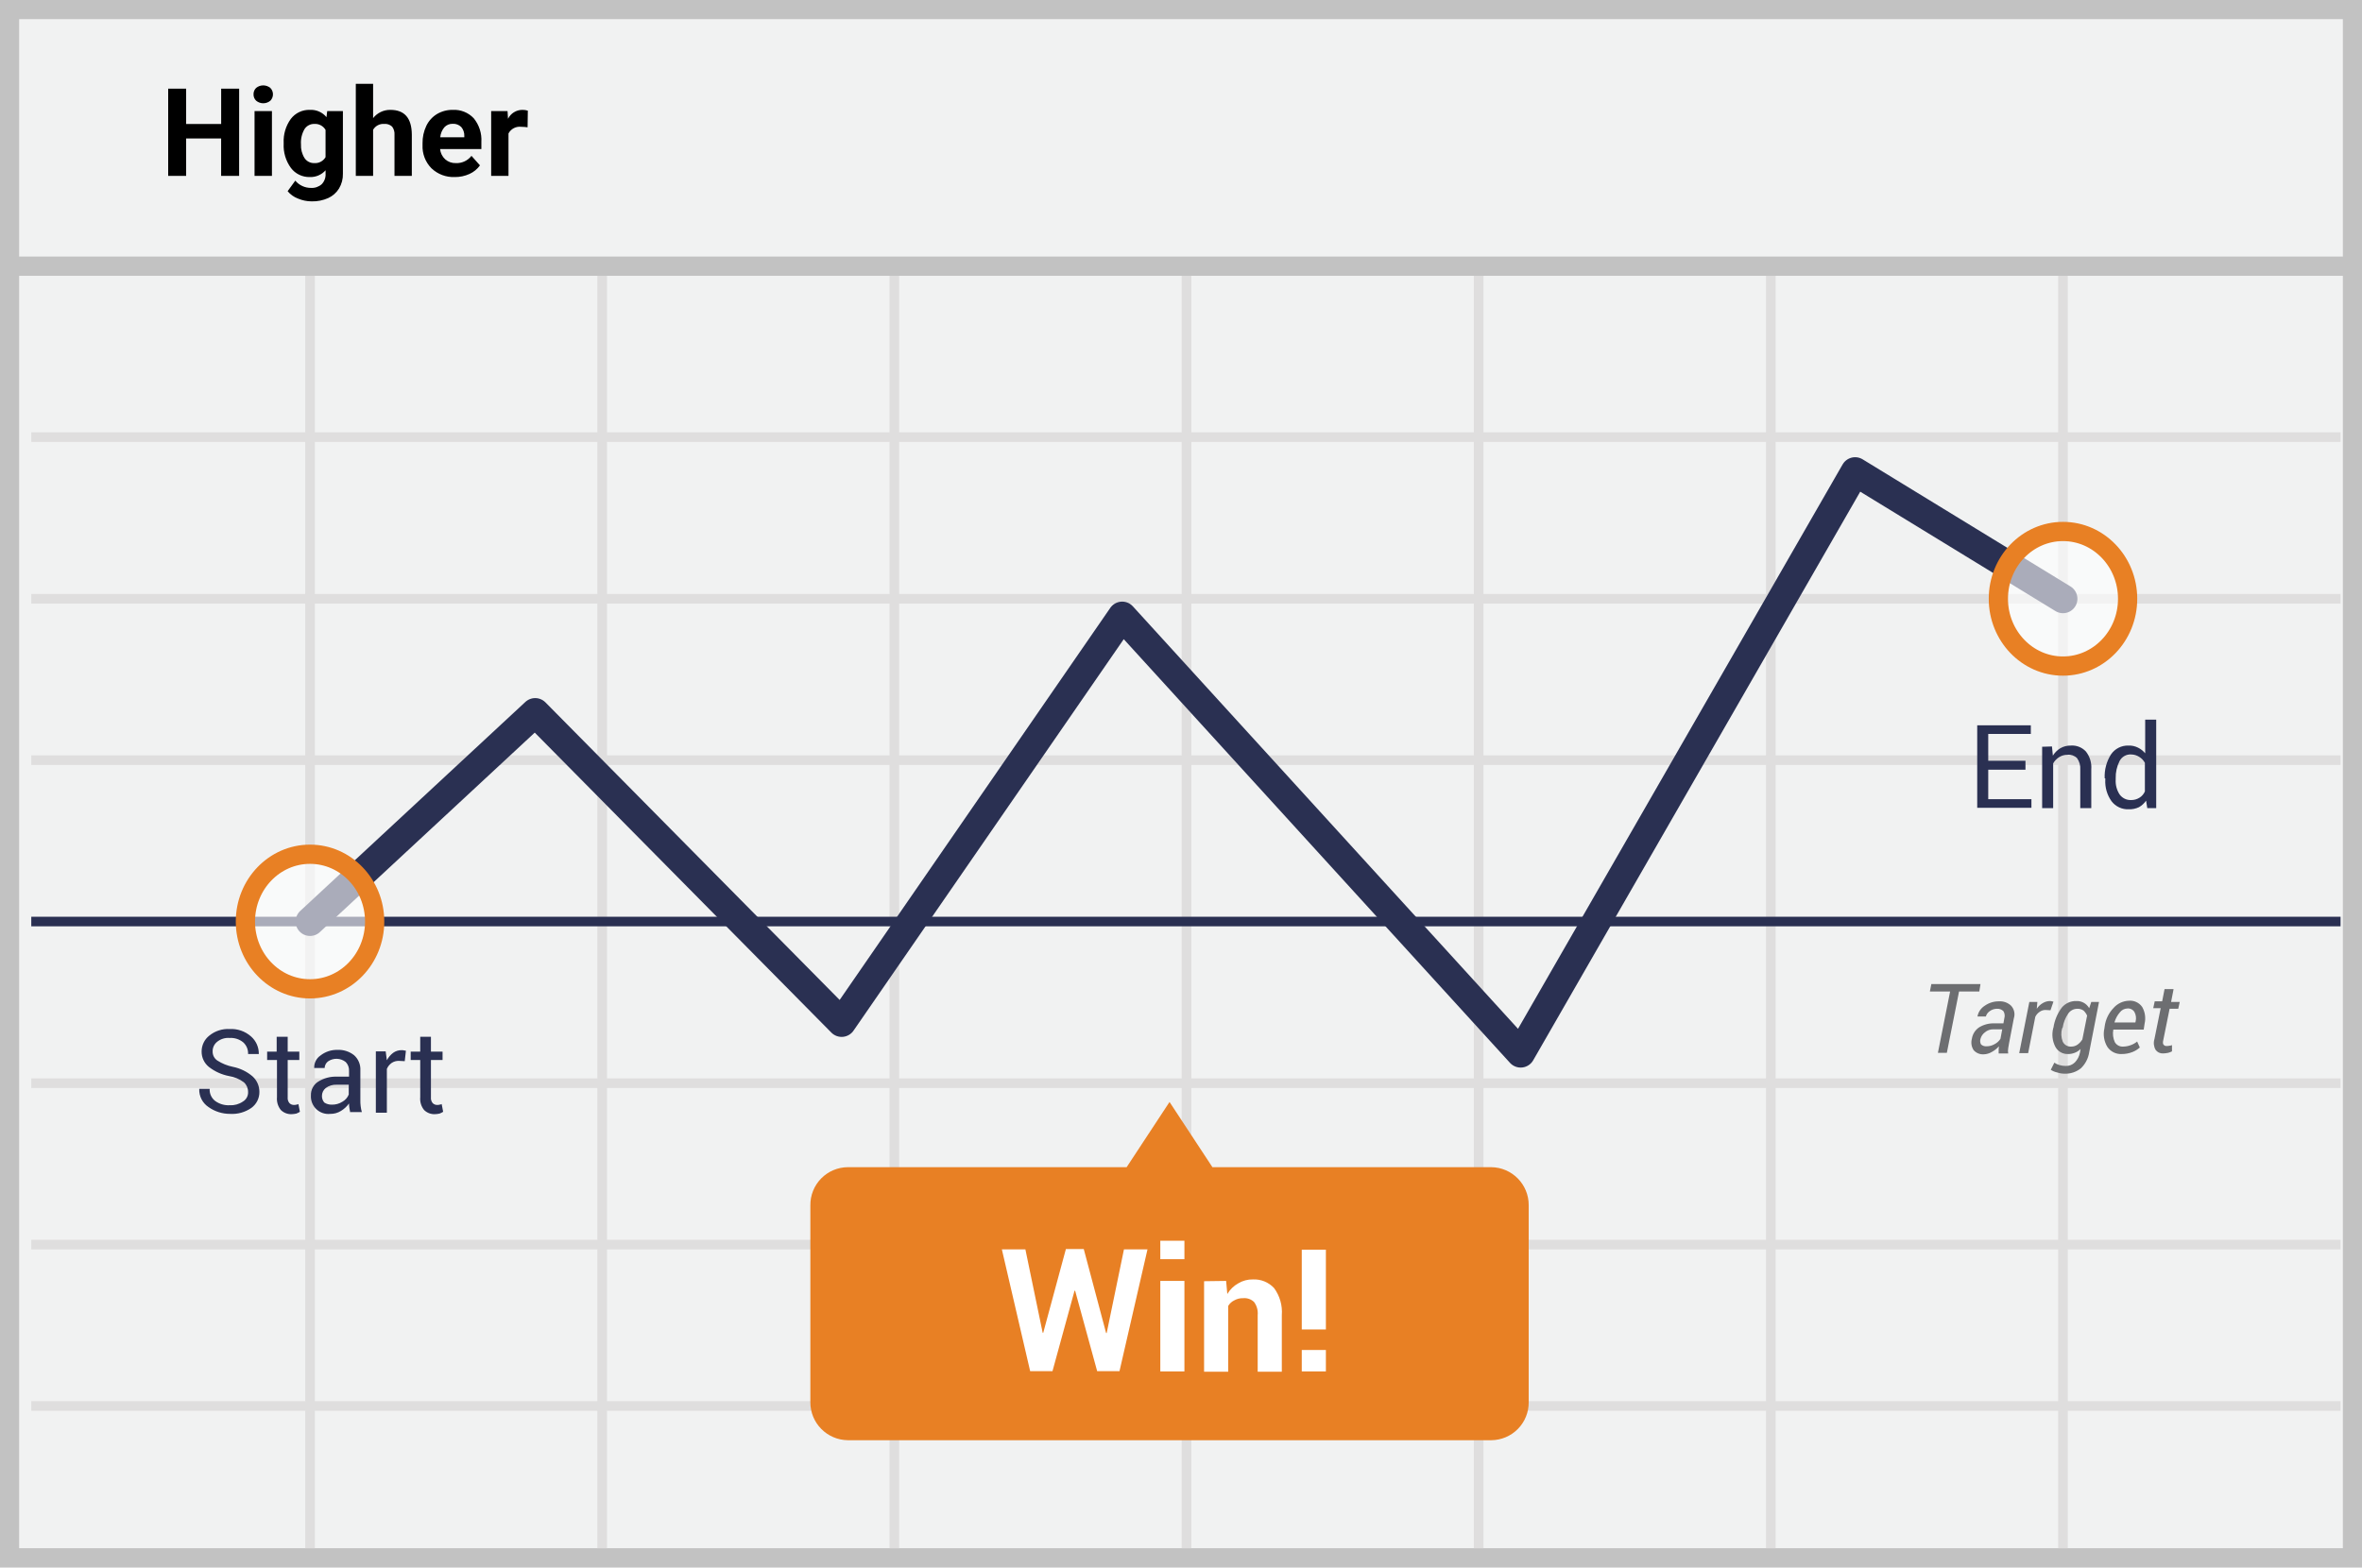
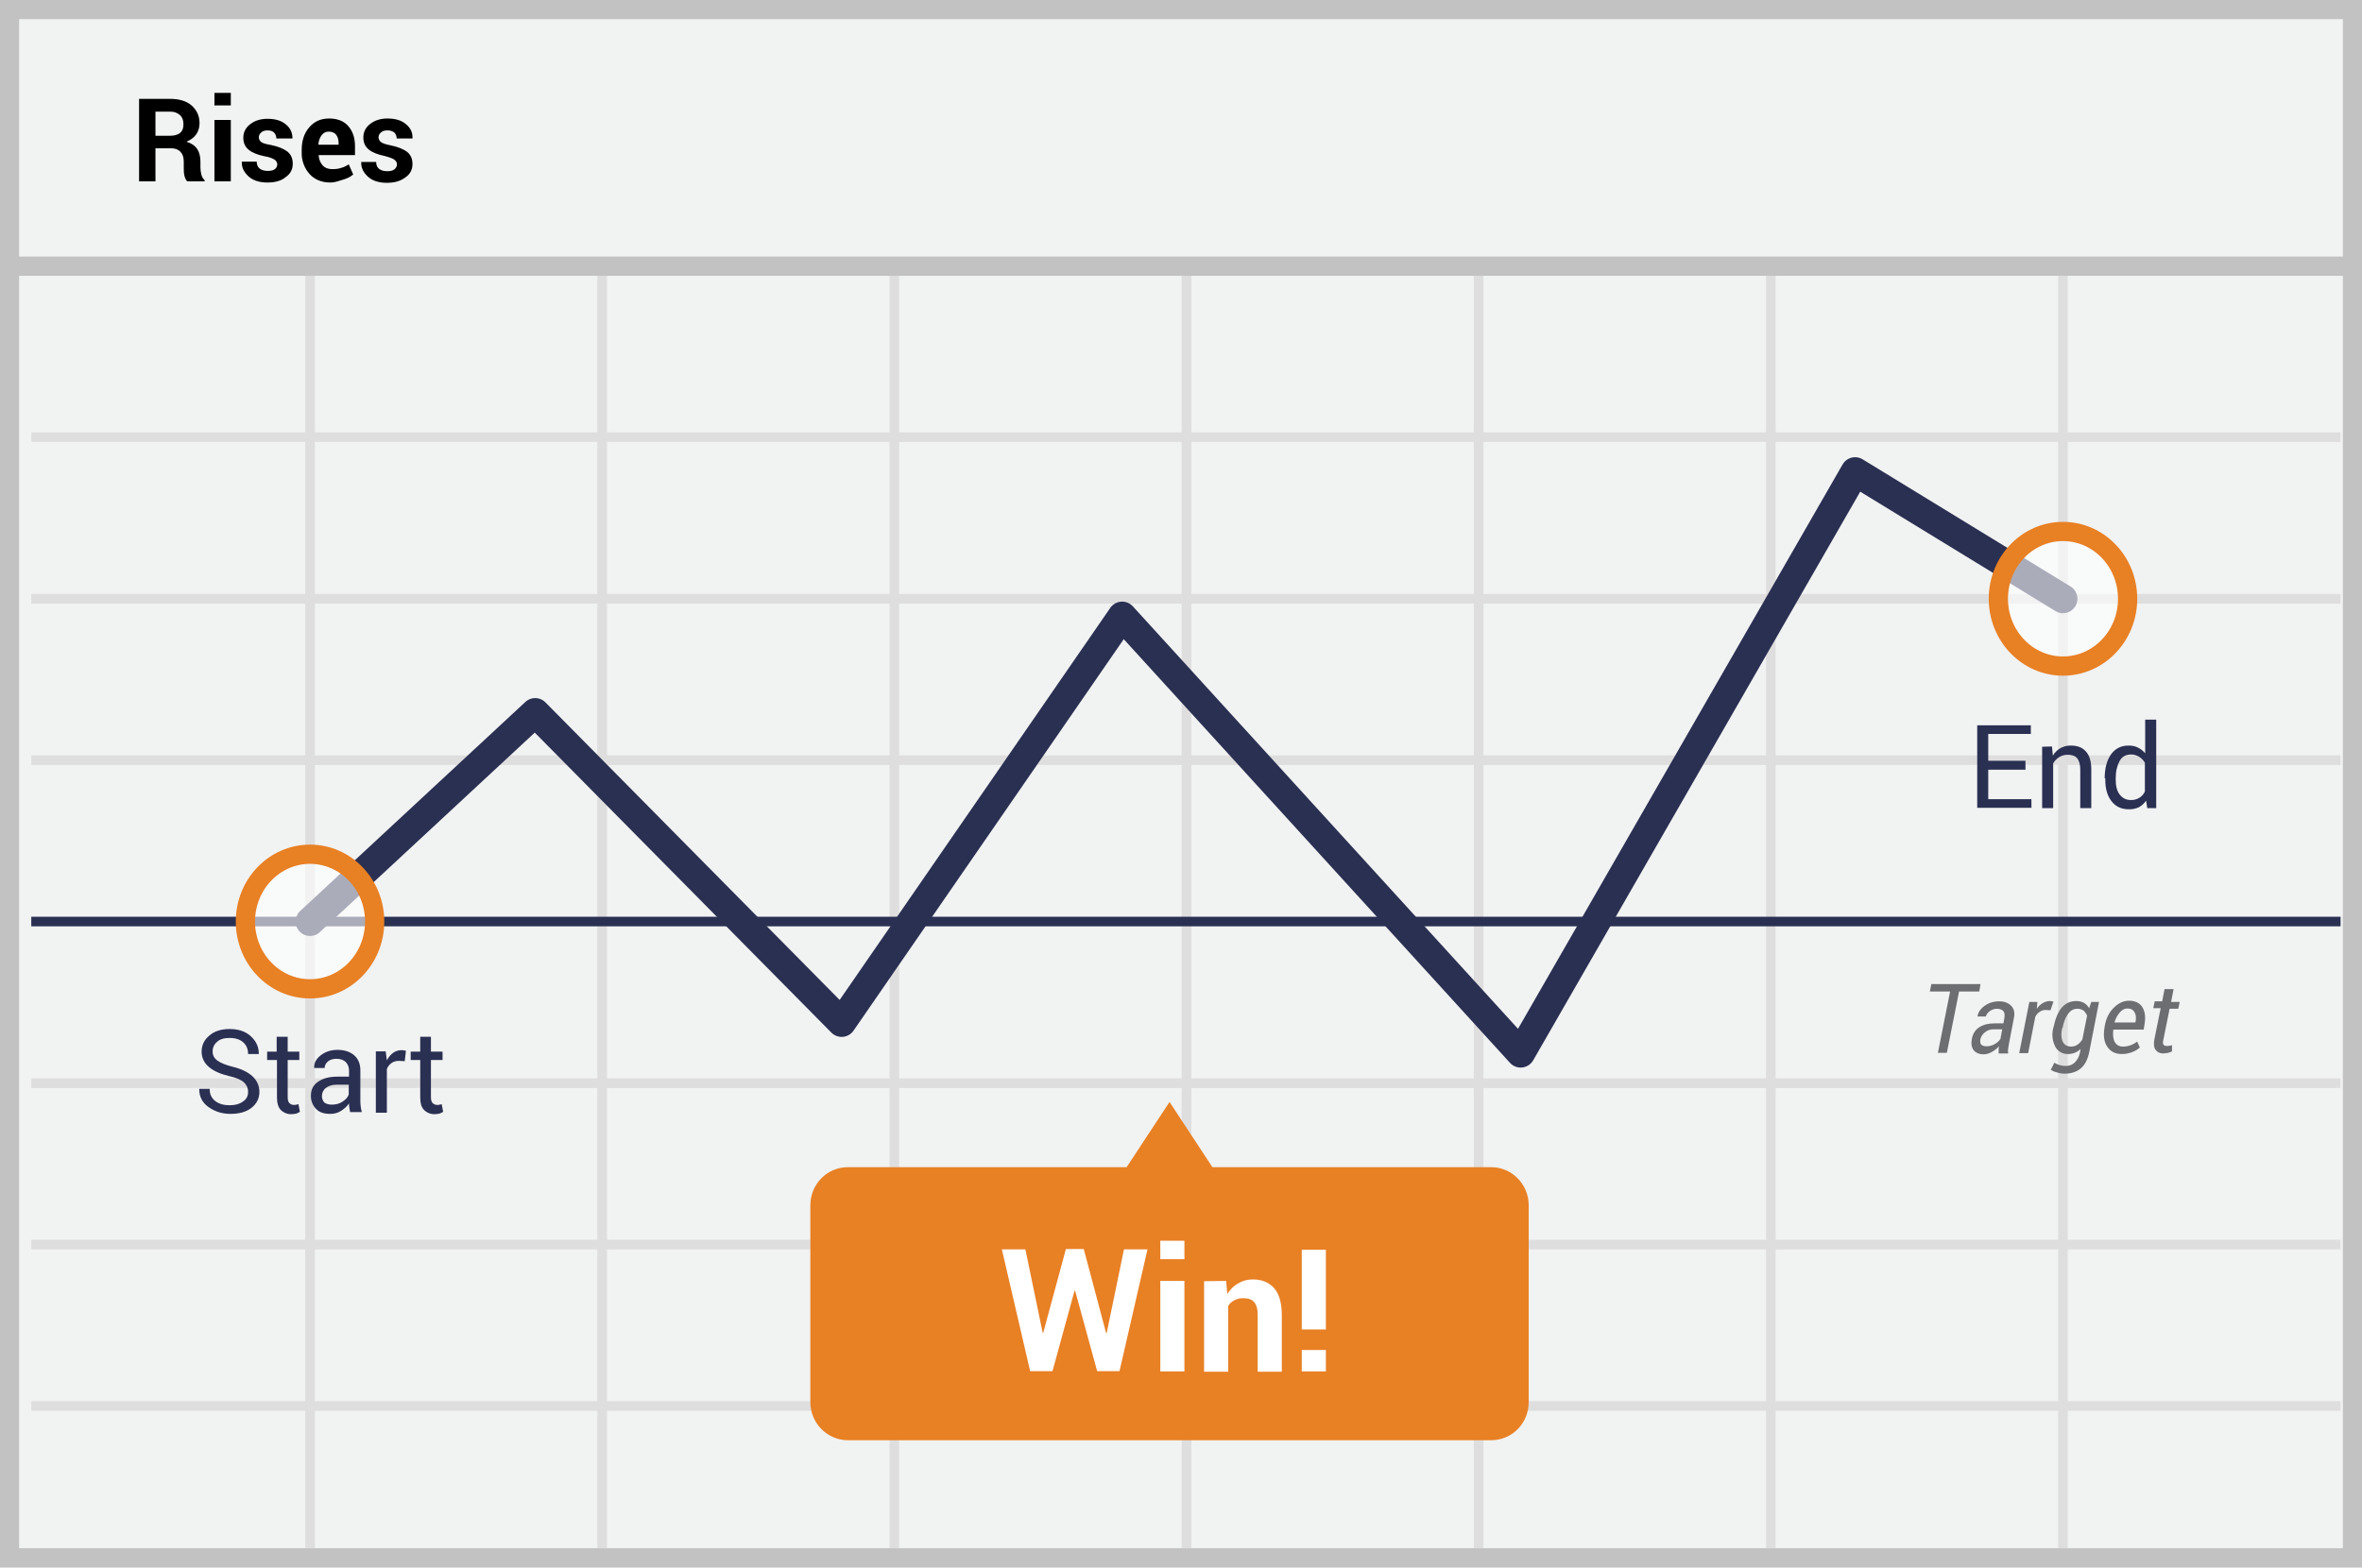
- <svg xmlns="http://www.w3.org/2000/svg" id="Layer_1" data-name="Layer 1" viewBox="0 0 79.31 52.65">
-   <defs>
-     <style>.cls-1{fill:#f1f2f2}.cls-1,.cls-4{stroke:#c2c2c2}.cls-1,.cls-11,.cls-2,.cls-4{stroke-miterlimit:10}.cls-1,.cls-11,.cls-4{stroke-width:.646px}.cls-11,.cls-2,.cls-3,.cls-4,.cls-5{fill:none}.cls-2,.cls-3,.cls-5{stroke:#dfdede;stroke-width:.323px}.cls-3,.cls-5{stroke:#2a3052;stroke-linejoin:round}.cls-5{stroke-linecap:round;stroke-width:.969px}.cls-6{fill:#2a3052}.cls-7{fill:#e88024}.cls-8{fill:#6d6e71}.cls-9{fill:#fff}.cls-10{opacity:.6}.cls-11{stroke:#e88024}</style>
-   </defs>
-   <path class="cls-1" d="M.32.32h78.67v52H.32z" />
-   <path class="cls-2" d="M1.05 14.68h77.54M1.05 20.11h77.54M1.05 25.53h77.54M1.05 36.38h77.54M1.05 41.8h77.54M1.05 47.22h77.54M10.41 9.26V52M20.22 9.26V52M30.03 9.26V52M39.84 9.26V52M49.65 9.26V52M59.46 9.26V52M69.27 9.26V52" />
-   <path class="cls-3" d="M1.05 30.95h77.54" />
-   <path class="cls-4" d="M.48 8.94h78.67" />
-   <path class="cls-5" d="M10.41 30.95l7.56-7.02 10.29 10.41 9.42-13.65 13.38 14.68 11.23-19.53 6.98 4.27" />
-   <path class="cls-6" d="M8.33 36.67a.431.431 0 0 0-.14-.32 1.125 1.125 0 0 0-.5-.21 1.593 1.593 0 0 1-.68-.31.654.654 0 0 1-.24-.51.673.673 0 0 1 .26-.54.994.994 0 0 1 .68-.22 1.003 1.003 0 0 1 .72.25.763.763 0 0 1 .26.58v.01h-.36a.499.499 0 0 0-.16-.39.653.653 0 0 0-.46-.15.588.588 0 0 0-.42.13.4.4 0 0 0-.15.33.354.354 0 0 0 .16.3 1.537 1.537 0 0 0 .52.21 1.455 1.455 0 0 1 .66.32.698.698 0 0 1 .23.52.654.654 0 0 1-.27.54 1.128 1.128 0 0 1-.71.2 1.242 1.242 0 0 1-.73-.23.698.698 0 0 1-.31-.6v-.01h.35a.477.477 0 0 0 .19.41.759.759 0 0 0 .48.14.719.719 0 0 0 .44-.12.356.356 0 0 0 .18-.33zM9.66 34.82v.5h.39v.28h-.39v1.25a.265.265 0 0 0 .06.2.211.211 0 0 0 .16.06.195.195 0 0 0 .07-.01.145.145 0 0 0 .07-.02l.05.26a.666.666 0 0 1-.12.06.876.876 0 0 1-.16.02.49.49 0 0 1-.36-.14.599.599 0 0 1-.13-.43V35.6h-.33v-.28h.32v-.5zM11.76 37.37c-.01-.06-.02-.12-.03-.17a.66.66 0 0 1-.01-.14.926.926 0 0 1-.27.25.653.653 0 0 1-.36.1.588.588 0 0 1-.65-.62.523.523 0 0 1 .24-.46 1.103 1.103 0 0 1 .64-.17h.4v-.2a.4.4 0 0 0-.11-.29.501.501 0 0 0-.6-.02.295.295 0 0 0-.11.22h-.35v-.01a.48.48 0 0 1 .21-.41.89.89 0 0 1 .57-.19.837.837 0 0 1 .56.18.635.635 0 0 1 .21.51v.99a1.477 1.477 0 0 0 .01.21 1.18 1.18 0 0 0 .04.2h-.39zm-.62-.27a.63.63 0 0 0 .36-.1.472.472 0 0 0 .21-.24v-.33h-.41a.572.572 0 0 0-.36.11.335.335 0 0 0-.13.27.33.33 0 0 0 .08.22.437.437 0 0 0 .25.07zM13.59 35.64l-.19-.01a.41.41 0 0 0-.25.07.46.46 0 0 0-.16.2v1.47h-.37v-2.06h.33l.04.3a.755.755 0 0 1 .21-.25.476.476 0 0 1 .29-.09.22.22 0 0 1 .08.01c.02 0 .05.01.06.01zM14.47 34.82v.5h.39v.28h-.39v1.25a.265.265 0 0 0 .06.2.211.211 0 0 0 .16.06.195.195 0 0 0 .07-.01.145.145 0 0 0 .07-.02l.05.26a.666.666 0 0 1-.12.06.876.876 0 0 1-.16.02.49.49 0 0 1-.36-.14.599.599 0 0 1-.13-.43V35.6h-.32v-.28h.32v-.5zM68.01 25.85h-1.25v.99h1.45v.29h-1.82v-2.77h1.8v.29h-1.43v.9h1.25zM68.9 25.07l.03.31a.746.746 0 0 1 .25-.25.676.676 0 0 1 .35-.09.629.629 0 0 1 .51.2.86.86 0 0 1 .18.6v1.3h-.37v-1.29a.586.586 0 0 0-.11-.39.403.403 0 0 0-.32-.11.512.512 0 0 0-.28.08.578.578 0 0 0-.2.21v1.5h-.37v-2.06l.33-.01zM70.67 26.14a1.377 1.377 0 0 1 .21-.8.683.683 0 0 1 .59-.3.656.656 0 0 1 .32.07.721.721 0 0 1 .24.19v-1.13h.37v2.97h-.3l-.04-.25a.71.71 0 0 1-.24.22.74.74 0 0 1-.34.07.69.69 0 0 1-.58-.27 1.141 1.141 0 0 1-.21-.72v-.05zm.37.04a.824.824 0 0 0 .13.5.453.453 0 0 0 .39.19.512.512 0 0 0 .28-.08.463.463 0 0 0 .18-.21v-.96a.524.524 0 0 0-.19-.2.503.503 0 0 0-.27-.08.405.405 0 0 0-.39.22 1.214 1.214 0 0 0-.13.58z" />
-   <path class="cls-7" d="M50.07 39.2h-9.36l-1.44-2.19-1.44 2.19h-9.36a1.266 1.266 0 0 0-1.26 1.28v6.61a1.272 1.272 0 0 0 1.26 1.28h21.6a1.266 1.266 0 0 0 1.26-1.28v-6.61a1.272 1.272 0 0 0-1.26-1.28z" />
-   <path class="cls-8" d="M66.46 33.3h-.68l-.41 2.06h-.3l.41-2.06h-.68l.05-.25h1.65zM67.11 35.37v-.13c0-.04.01-.07.01-.1a.876.876 0 0 1-.24.19.56.56 0 0 1-.27.08.415.415 0 0 1-.34-.14.466.466 0 0 1-.06-.38.563.563 0 0 1 .25-.39.934.934 0 0 1 .52-.13h.29l.03-.17a.297.297 0 0 0-.03-.24.28.28 0 0 0-.22-.08.407.407 0 0 0-.24.08.324.324 0 0 0-.13.18h-.28v-.01a.537.537 0 0 1 .24-.35.814.814 0 0 1 .49-.15.535.535 0 0 1 .4.15.427.427 0 0 1 .09.42l-.16.83-.03.18a.485.485 0 0 0 0 .17h-.32zm-.4-.23a.536.536 0 0 0 .26-.07.506.506 0 0 0 .2-.18l.06-.32h-.3a.42.42 0 0 0-.28.1.399.399 0 0 0-.15.22.238.238 0 0 0 .02.19.255.255 0 0 0 .19.06zM68.85 33.93l-.17-.01a.33.33 0 0 0-.19.06.42.42 0 0 0-.15.17l-.24 1.22h-.3l.34-1.72h.27l-.02.23a.6.6 0 0 1 .2-.19.481.481 0 0 1 .24-.07.195.195 0 0 1 .07.01.434.434 0 0 1 .05.01zM68.95 34.51a1.488 1.488 0 0 1 .28-.67.612.612 0 0 1 .49-.22.471.471 0 0 1 .43.24l.07-.21h.26l-.33 1.69a.932.932 0 0 1-.28.54.828.828 0 0 1-.55.18.75.75 0 0 1-.24-.04.633.633 0 0 1-.22-.09l.12-.24a.539.539 0 0 0 .17.08.76.76 0 0 0 .21.03.414.414 0 0 0 .31-.12.65.65 0 0 0 .17-.33l.02-.12a.533.533 0 0 1-.2.13.587.587 0 0 1-.23.04.46.46 0 0 1-.42-.25.879.879 0 0 1-.07-.61zm.29.03a.704.704 0 0 0 .02.44.294.294 0 0 0 .29.17.36.36 0 0 0 .2-.06.592.592 0 0 0 .17-.18l.16-.8a.523.523 0 0 0-.12-.17.348.348 0 0 0-.21-.06.368.368 0 0 0-.31.17 1.136 1.136 0 0 0-.18.46zM71.24 35.4a.546.546 0 0 1-.48-.24.835.835 0 0 1-.1-.62l.01-.07a1.1 1.1 0 0 1 .3-.62.717.717 0 0 1 .51-.24.494.494 0 0 1 .45.21.775.775 0 0 1 .08.56l-.03.2h-1.02a.7.7 0 0 0 .05.42.3.3 0 0 0 .28.15.751.751 0 0 0 .26-.05.72.72 0 0 0 .21-.12l.09.2a.818.818 0 0 1-.24.15.971.971 0 0 1-.37.07zm.19-1.53a.327.327 0 0 0-.25.13.877.877 0 0 0-.18.33v.01h.7l.01-.04a.44.44 0 0 0-.04-.31.251.251 0 0 0-.24-.12zM72.98 33.24l-.08.41h.29l-.05.23h-.29l-.21 1.04c-.02.08-.02.14.01.17a.125.125 0 0 0 .11.04.344.344 0 0 0 .09-.01.188.188 0 0 0 .08-.02v.21a.589.589 0 0 1-.13.05.985.985 0 0 1-.17.02.29.29 0 0 1-.25-.12.455.455 0 0 1-.04-.36l.21-1.04h-.25l.05-.23h.25l.08-.41h.3z" />
-   <path class="cls-9" d="M37.14 44.77h.02l.58-2.81h.79l-.94 4.09h-.75l-.74-2.7h-.02l-.74 2.7h-.75l-.95-4.09h.79l.58 2.8h.02l.76-2.81h.6zM39.77 42.29h-.81v-.62h.81zm0 3.77h-.81v-3.04h.81zM41.17 43.02l.04.44a.98.98 0 0 1 .37-.36.922.922 0 0 1 .49-.13.912.912 0 0 1 .71.29 1.354 1.354 0 0 1 .26.91v1.9h-.81v-1.9a.643.643 0 0 0-.12-.44.464.464 0 0 0-.37-.13.566.566 0 0 0-.29.07.484.484 0 0 0-.21.19v2.21h-.81v-3.04l.74-.01zM44.52 44.65h-.81v-2.68h.81zm0 1.41h-.81v-.72h.81z" />
-   <g class="cls-10">
-     <ellipse class="cls-9" cx="69.27" cy="20.11" rx="2.17" ry="2.26" />
+ <svg xmlns="http://www.w3.org/2000/svg" id="Layer_1" viewBox="0 2.35 79.31 52.65">
+   <style>.st0{fill:#f1f2f2;stroke:#c2c2c2;stroke-width:.646;stroke-miterlimit:10}.st1{stroke:#dfdede;stroke-width:.323}.st1,.st2,.st3,.st4{fill:none;stroke-miterlimit:10}.st2{stroke-linejoin:round;stroke:#2a3052;stroke-width:.323}.st3{stroke:#c2c2c2;stroke-width:.646}.st4{stroke:#2a3052;stroke-width:.969;stroke-linecap:round;stroke-linejoin:round}.st5{fill:#2a3052}.st6{fill:#e88024}.st7{fill:#6d6e71}.st8{fill:#fff}.st9{opacity:.6}.st10{fill:none;stroke:#e88024;stroke-width:.646;stroke-miterlimit:10}</style>
+   <path class="st0" d="M.32 2.67h78.67v52H.32z" />
+   <path class="st1" d="M1.05 17.03h77.54M1.05 22.46h77.54M1.05 27.88h77.54M1.05 38.73h77.54M1.05 44.15h77.54M1.05 49.57h77.54M10.41 11.61v42.74m9.81-42.74v42.74m9.81-42.74v42.74m9.81-42.74v42.74m9.81-42.74v42.74m9.81-42.74v42.74m9.81-42.74v42.74" />
+   <path class="st2" d="M1.05 33.3h77.54" />
+   <path class="st3" d="M.48 11.29h78.67" />
+   <path d="M5.22 7.33v1.11h-.55V5.67H5.7c.31 0 .56.07.73.22s.27.34.27.6c0 .14-.04.27-.11.37s-.18.19-.33.25c.17.05.28.13.36.24.07.11.11.25.11.42v.2c0 .08.01.16.03.24s.06.15.11.19v.04h-.58c-.05-.04-.08-.11-.1-.2-.02-.09-.02-.19-.02-.27v-.2c0-.14-.04-.25-.11-.32-.07-.08-.18-.12-.31-.12h-.53zm0-.42h.48c.15 0 .27-.03.35-.1.08-.07.11-.16.11-.29s-.04-.23-.11-.3a.47.47 0 0 0-.34-.12h-.49v.81zm2.53-1.02H7.2v-.42h.55v.42zm0 2.55H7.2V6.38h.55v2.06zm1.56-.57c0-.06-.03-.11-.09-.16a.951.951 0 0 0-.33-.11c-.24-.05-.42-.12-.54-.22s-.18-.23-.18-.4c0-.18.07-.33.22-.45s.34-.19.59-.19c.26 0 .47.06.62.19.15.12.22.28.22.46V7h-.54a.28.28 0 0 0-.08-.2c-.05-.05-.12-.07-.22-.07-.09 0-.16.02-.21.07-.05.04-.08.1-.08.16s.03.12.08.16.16.07.33.1c.25.05.43.13.55.22.12.1.18.23.18.41 0 .19-.08.34-.24.45-.14.12-.35.18-.61.18-.27 0-.49-.07-.64-.21s-.23-.3-.22-.48v-.01h.5c0 .11.04.19.11.24.07.05.16.07.27.07.1 0 .18-.02.23-.06.05-.04.08-.09.08-.16zm1.78.61c-.29 0-.53-.1-.7-.29a1.05 1.05 0 0 1-.26-.73v-.07c0-.31.08-.56.25-.76.17-.2.39-.3.67-.3.27 0 .49.08.64.25s.23.39.23.68v.3H10.7v.01c.01.14.06.25.13.33.08.09.19.13.32.13.12 0 .22-.01.3-.04.08-.02.17-.06.26-.12l.15.34c-.08.07-.19.13-.33.17-.14.04-.27.1-.44.1zm-.05-1.71c-.1 0-.18.04-.24.12-.06.08-.1.18-.11.31l.01.01h.67v-.05c0-.12-.03-.21-.08-.28-.05-.07-.14-.11-.25-.11zm2.29 1.1c0-.06-.03-.11-.09-.16-.06-.04-.17-.08-.32-.12-.24-.05-.42-.12-.54-.22s-.18-.23-.18-.4c0-.18.07-.33.22-.45s.34-.19.59-.19c.26 0 .47.06.62.19.15.12.23.28.22.47V7h-.53a.28.28 0 0 0-.08-.2.361.361 0 0 0-.24-.07c-.09 0-.16.02-.21.07-.05.04-.08.1-.08.16s.03.12.08.16.16.08.32.11c.25.05.44.13.56.22.12.1.18.23.18.41 0 .19-.08.34-.24.45-.16.12-.36.18-.62.18-.27 0-.49-.07-.64-.21s-.23-.3-.22-.48v-.01h.5c0 .11.04.19.11.24.07.05.16.07.27.07.1 0 .18-.02.23-.06.05-.04.09-.1.09-.17z" />
+   <path class="st4" d="M10.41 33.3l7.56-7.02 10.29 10.41 9.42-13.65 13.38 14.68 11.23-19.53 6.98 4.27" />
+   <path class="st5" d="M8.33 39.02c0-.13-.05-.23-.14-.32-.09-.08-.26-.16-.5-.21-.29-.07-.52-.17-.68-.31a.654.654 0 0 1-.24-.51c0-.22.09-.4.26-.54.17-.15.4-.22.68-.22.3 0 .54.08.72.25.18.17.26.36.26.58v.01h-.36c0-.16-.05-.29-.16-.39s-.26-.15-.46-.15c-.18 0-.33.04-.42.13a.4.4 0 0 0-.15.33c0 .12.05.22.16.3.11.08.28.15.52.21.29.07.51.18.66.32s.23.32.23.52c0 .22-.09.4-.27.54s-.42.2-.71.2c-.27 0-.52-.08-.73-.23s-.31-.35-.31-.6v-.01h.35c0 .18.06.31.19.41s.29.14.48.14.33-.04.44-.12c.13-.08.18-.19.18-.33zm1.33-1.85v.5h.39v.28h-.39v1.25c0 .1.02.16.06.2s.09.06.16.06c.02 0 .04 0 .07-.01.03 0 .05-.01.07-.02l.05.26c-.03.02-.07.04-.12.06-.05.01-.11.02-.16.02a.49.49 0 0 1-.36-.14c-.09-.09-.13-.24-.13-.43v-1.25h-.33v-.28h.32v-.5h.37zm2.1 2.55c-.01-.06-.02-.12-.03-.17-.01-.05-.01-.09-.01-.14-.07.1-.16.18-.27.25-.11.07-.23.1-.36.1-.21 0-.37-.05-.48-.17a.61.61 0 0 1-.17-.45c0-.2.08-.35.24-.46s.37-.17.64-.17h.4v-.2c0-.12-.04-.22-.11-.29s-.18-.11-.31-.11c-.12 0-.22.03-.29.09s-.11.14-.11.22h-.35v-.01c-.01-.15.06-.29.21-.41s.34-.19.57-.19.42.06.56.18.21.29.21.51v.99c0 .07 0 .14.01.21s.02.14.04.2h-.39v.02zm-.62-.27c.13 0 .26-.03.36-.1.11-.07.18-.15.21-.24v-.33h-.41c-.15 0-.27.04-.36.11s-.13.17-.13.27c0 .09.03.16.08.22.06.04.14.07.25.07zm2.45-1.46l-.19-.01c-.1 0-.18.02-.25.07s-.12.11-.16.2v1.47h-.37v-2.06h.33l.04.3c.06-.11.13-.19.21-.25s.18-.09.29-.09c.03 0 .05 0 .08.01.02 0 .05.01.06.01l-.04.35zm.88-.82v.5h.39v.28h-.39v1.25c0 .1.02.16.06.2s.09.06.16.06c.02 0 .04 0 .07-.01.03 0 .05-.01.07-.02l.05.26c-.03.02-.07.04-.12.06-.05.01-.11.02-.16.02a.49.49 0 0 1-.36-.14c-.09-.09-.13-.24-.13-.43v-1.25h-.32v-.28h.32v-.5h.36zm53.54-8.97h-1.25v.99h1.45v.29h-1.82v-2.77h1.8V27h-1.43v.9h1.25v.3zm.89-.78l.03.31a.676.676 0 0 1 .6-.34c.22 0 .39.06.51.2.12.13.18.33.18.6v1.3h-.37V28.2c0-.18-.04-.31-.11-.39s-.18-.11-.32-.11c-.11 0-.2.03-.28.08s-.15.12-.2.21v1.5h-.37v-2.06l.33-.01zm1.77 1.07c0-.33.07-.6.21-.8.14-.2.34-.3.59-.3.12 0 .23.02.32.07.09.04.17.11.24.19v-1.13h.37v2.97h-.3l-.04-.25a.71.71 0 0 1-.24.22.74.74 0 0 1-.34.07c-.25 0-.44-.09-.58-.27s-.21-.42-.21-.72v-.05h-.02zm.37.04c0 .21.04.38.13.5s.21.19.39.19c.11 0 .2-.03.28-.08s.14-.12.18-.21v-.96a.524.524 0 0 0-.19-.2.503.503 0 0 0-.27-.08c-.18 0-.31.07-.39.22s-.13.34-.13.58v.04z" />
+   <path class="st6" d="M50.07 41.55h-9.36l-1.44-2.19-1.44 2.19h-9.36c-.7 0-1.26.57-1.26 1.28v6.61c0 .71.57 1.28 1.26 1.28h21.6c.7 0 1.26-.57 1.26-1.28v-6.61c0-.71-.57-1.28-1.26-1.28z" />
+   <path class="st7" d="M66.46 35.65h-.68l-.41 2.06h-.3l.41-2.06h-.68l.05-.25h1.65l-.04.25zm.65 2.07v-.13c0-.04.01-.07.01-.1-.07.08-.15.14-.24.19s-.18.08-.27.08c-.15 0-.27-.05-.34-.14s-.09-.22-.06-.38c.03-.17.12-.31.25-.39.14-.09.31-.13.52-.13h.29l.03-.17c.02-.11.01-.19-.03-.24-.04-.05-.12-.08-.22-.08-.09 0-.17.03-.24.08-.07.05-.11.11-.13.18h-.28v-.01c.02-.13.1-.25.24-.35s.3-.15.49-.15c.17 0 .3.05.4.15.1.1.13.24.09.42l-.16.83-.03.18c-.01.06-.01.11 0 .17h-.32v-.01zm-.4-.23c.08 0 .17-.02.26-.07s.16-.11.2-.18l.06-.32h-.3c-.1 0-.2.03-.28.1-.08.06-.13.14-.15.22-.02.08-.01.14.02.19.04.04.1.06.19.06zm2.14-1.21l-.17-.01a.33.33 0 0 0-.19.06.42.42 0 0 0-.15.17l-.24 1.22h-.3l.34-1.72h.27l-.02.23a.6.6 0 0 1 .2-.19c.07-.04.15-.07.24-.07.02 0 .04 0 .07.01.02 0 .04.01.05.01l-.1.29zm.1.58c.06-.29.15-.52.28-.67.13-.15.29-.22.49-.22.09 0 .18.02.25.06s.13.1.18.18l.07-.21h.26l-.33 1.69c-.05.24-.14.42-.28.54s-.33.18-.55.18a.75.75 0 0 1-.24-.04.634.634 0 0 1-.22-.09l.12-.24c.04.03.1.06.17.08s.14.03.21.03c.13 0 .23-.04.31-.12a.65.65 0 0 0 .17-.33l.02-.12a.587.587 0 0 1-.43.17.46.46 0 0 1-.42-.25.879.879 0 0 1-.07-.61l.01-.03zm.29.03c-.04.18-.03.33.02.44.05.11.15.17.29.17.07 0 .14-.02.2-.06s.12-.1.17-.18l.16-.8a.523.523 0 0 0-.12-.17.348.348 0 0 0-.21-.06c-.13 0-.23.06-.31.17-.08.12-.15.27-.18.46l-.02.03zm2 .86c-.21 0-.37-.08-.48-.24s-.14-.37-.1-.62l.01-.07c.04-.25.14-.46.3-.62s.33-.24.51-.24c.21 0 .36.07.45.21s.12.33.08.56l-.03.2h-1.02c-.02.17-.01.31.05.42.06.1.15.15.28.15a.751.751 0 0 0 .47-.17l.09.2c-.06.06-.15.11-.24.15-.13.05-.24.07-.37.07zm.19-1.53c-.09 0-.17.04-.25.13s-.14.2-.18.33v.01h.7l.01-.04c.02-.13.01-.23-.04-.31s-.12-.12-.24-.12zm1.55-.63l-.08.41h.29l-.05.23h-.29l-.21 1.04c-.02.08-.02.14.01.17.02.03.06.04.11.04.02 0 .05 0 .09-.01.03 0 .06-.01.08-.02v.21c-.03.02-.07.03-.13.05-.06.01-.11.02-.17.02-.11 0-.19-.04-.25-.12s-.07-.2-.04-.36l.21-1.04h-.25l.05-.23h.25l.08-.41h.3v.02z" />
+   <path class="st8" d="M37.14 47.12h.02l.58-2.81h.79l-.94 4.09h-.75l-.74-2.7h-.02l-.74 2.7h-.75l-.95-4.09h.79l.58 2.8h.02l.76-2.81h.6l.75 2.82zm2.63-2.48h-.81v-.62h.81v.62zm0 3.77h-.81v-3.04h.81v3.04zm1.4-3.04l.04.44c.1-.16.22-.28.37-.36.15-.09.31-.13.49-.13.3 0 .54.1.71.29s.26.5.26.91v1.9h-.81v-1.9c0-.21-.04-.35-.12-.44-.08-.09-.2-.13-.37-.13-.11 0-.2.02-.29.07-.09.04-.16.11-.21.19v2.21h-.81v-3.04l.74-.01zM44.52 47h-.81v-2.68h.81V47zm0 1.41h-.81v-.72h.81v.72z" />
+   <g class="st9">
+     <ellipse class="st8" cx="69.27" cy="22.46" rx="2.17" ry="2.26" />
  </g>
-   <ellipse class="cls-11" cx="69.27" cy="20.11" rx="2.17" ry="2.26" />
-   <g class="cls-10">
-     <ellipse class="cls-9" cx="10.41" cy="30.95" rx="2.17" ry="2.26" />
+   <ellipse class="st10" cx="69.27" cy="22.46" rx="2.17" ry="2.26" />
+   <g class="st9">
+     <ellipse class="st8" cx="10.41" cy="33.3" rx="2.17" ry="2.26" />
  </g>
-   <ellipse class="cls-11" cx="10.41" cy="30.95" rx="2.17" ry="2.26" />
-   <path d="M8.029 5.906h-.604V4.651H6.25v1.255h-.603V2.978h.603v1.187h1.176V2.978h.604zM8.513 3.167a.287.287 0 0 1 .088-.215.377.377 0 0 1 .475 0 .306.306 0 0 1 0 .432.373.373 0 0 1-.473 0 .285.285 0 0 1-.09-.217zm.618 2.74h-.584V3.73h.584zM9.525 4.802a1.276 1.276 0 0 1 .238-.806.772.772 0 0 1 .643-.306.676.676 0 0 1 .557.245l.024-.205h.527v2.104a.925.925 0 0 1-.13.497.83.83 0 0 1-.364.321 1.284 1.284 0 0 1-.552.111 1.19 1.19 0 0 1-.467-.096.83.83 0 0 1-.343-.246l.257-.354a.682.682 0 0 0 .527.244.498.498 0 0 0 .36-.124.464.464 0 0 0 .13-.351v-.117a.673.673 0 0 1-.53.227.77.77 0 0 1-.634-.306 1.275 1.275 0 0 1-.243-.814zm.581.043a.795.795 0 0 0 .12.465.377.377 0 0 0 .325.168.404.404 0 0 0 .38-.2v-.916a.403.403 0 0 0-.376-.2.38.38 0 0 0-.329.172.893.893 0 0 0-.12.511zM12.528 3.967a.725.725 0 0 1 .581-.277q.709 0 .719.822v1.394h-.582V4.528a.406.406 0 0 0-.08-.276.346.346 0 0 0-.268-.09.395.395 0 0 0-.37.197v1.547h-.581v-3.09h.581zM15.268 5.946a1.07 1.07 0 0 1-.78-.293 1.044 1.044 0 0 1-.3-.782v-.057a1.316 1.316 0 0 1 .126-.586.932.932 0 0 1 .359-.398 1.008 1.008 0 0 1 .53-.14.903.903 0 0 1 .703.281 1.143 1.143 0 0 1 .257.799v.237h-1.386a.538.538 0 0 0 .17.342.512.512 0 0 0 .359.129.628.628 0 0 0 .525-.244l.285.32a.87.87 0 0 1-.354.289 1.158 1.158 0 0 1-.494.103zM15.2 4.158a.363.363 0 0 0-.28.117.606.606 0 0 0-.138.336h.808v-.047a.433.433 0 0 0-.104-.3.376.376 0 0 0-.286-.106zM17.715 4.275a1.579 1.579 0 0 0-.21-.016.426.426 0 0 0-.431.223v1.424h-.582V3.73h.55l.016.26a.538.538 0 0 1 .484-.3.604.604 0 0 1 .181.026z" />
+   <ellipse class="st10" cx="10.41" cy="33.3" rx="2.17" ry="2.26" />
</svg>
